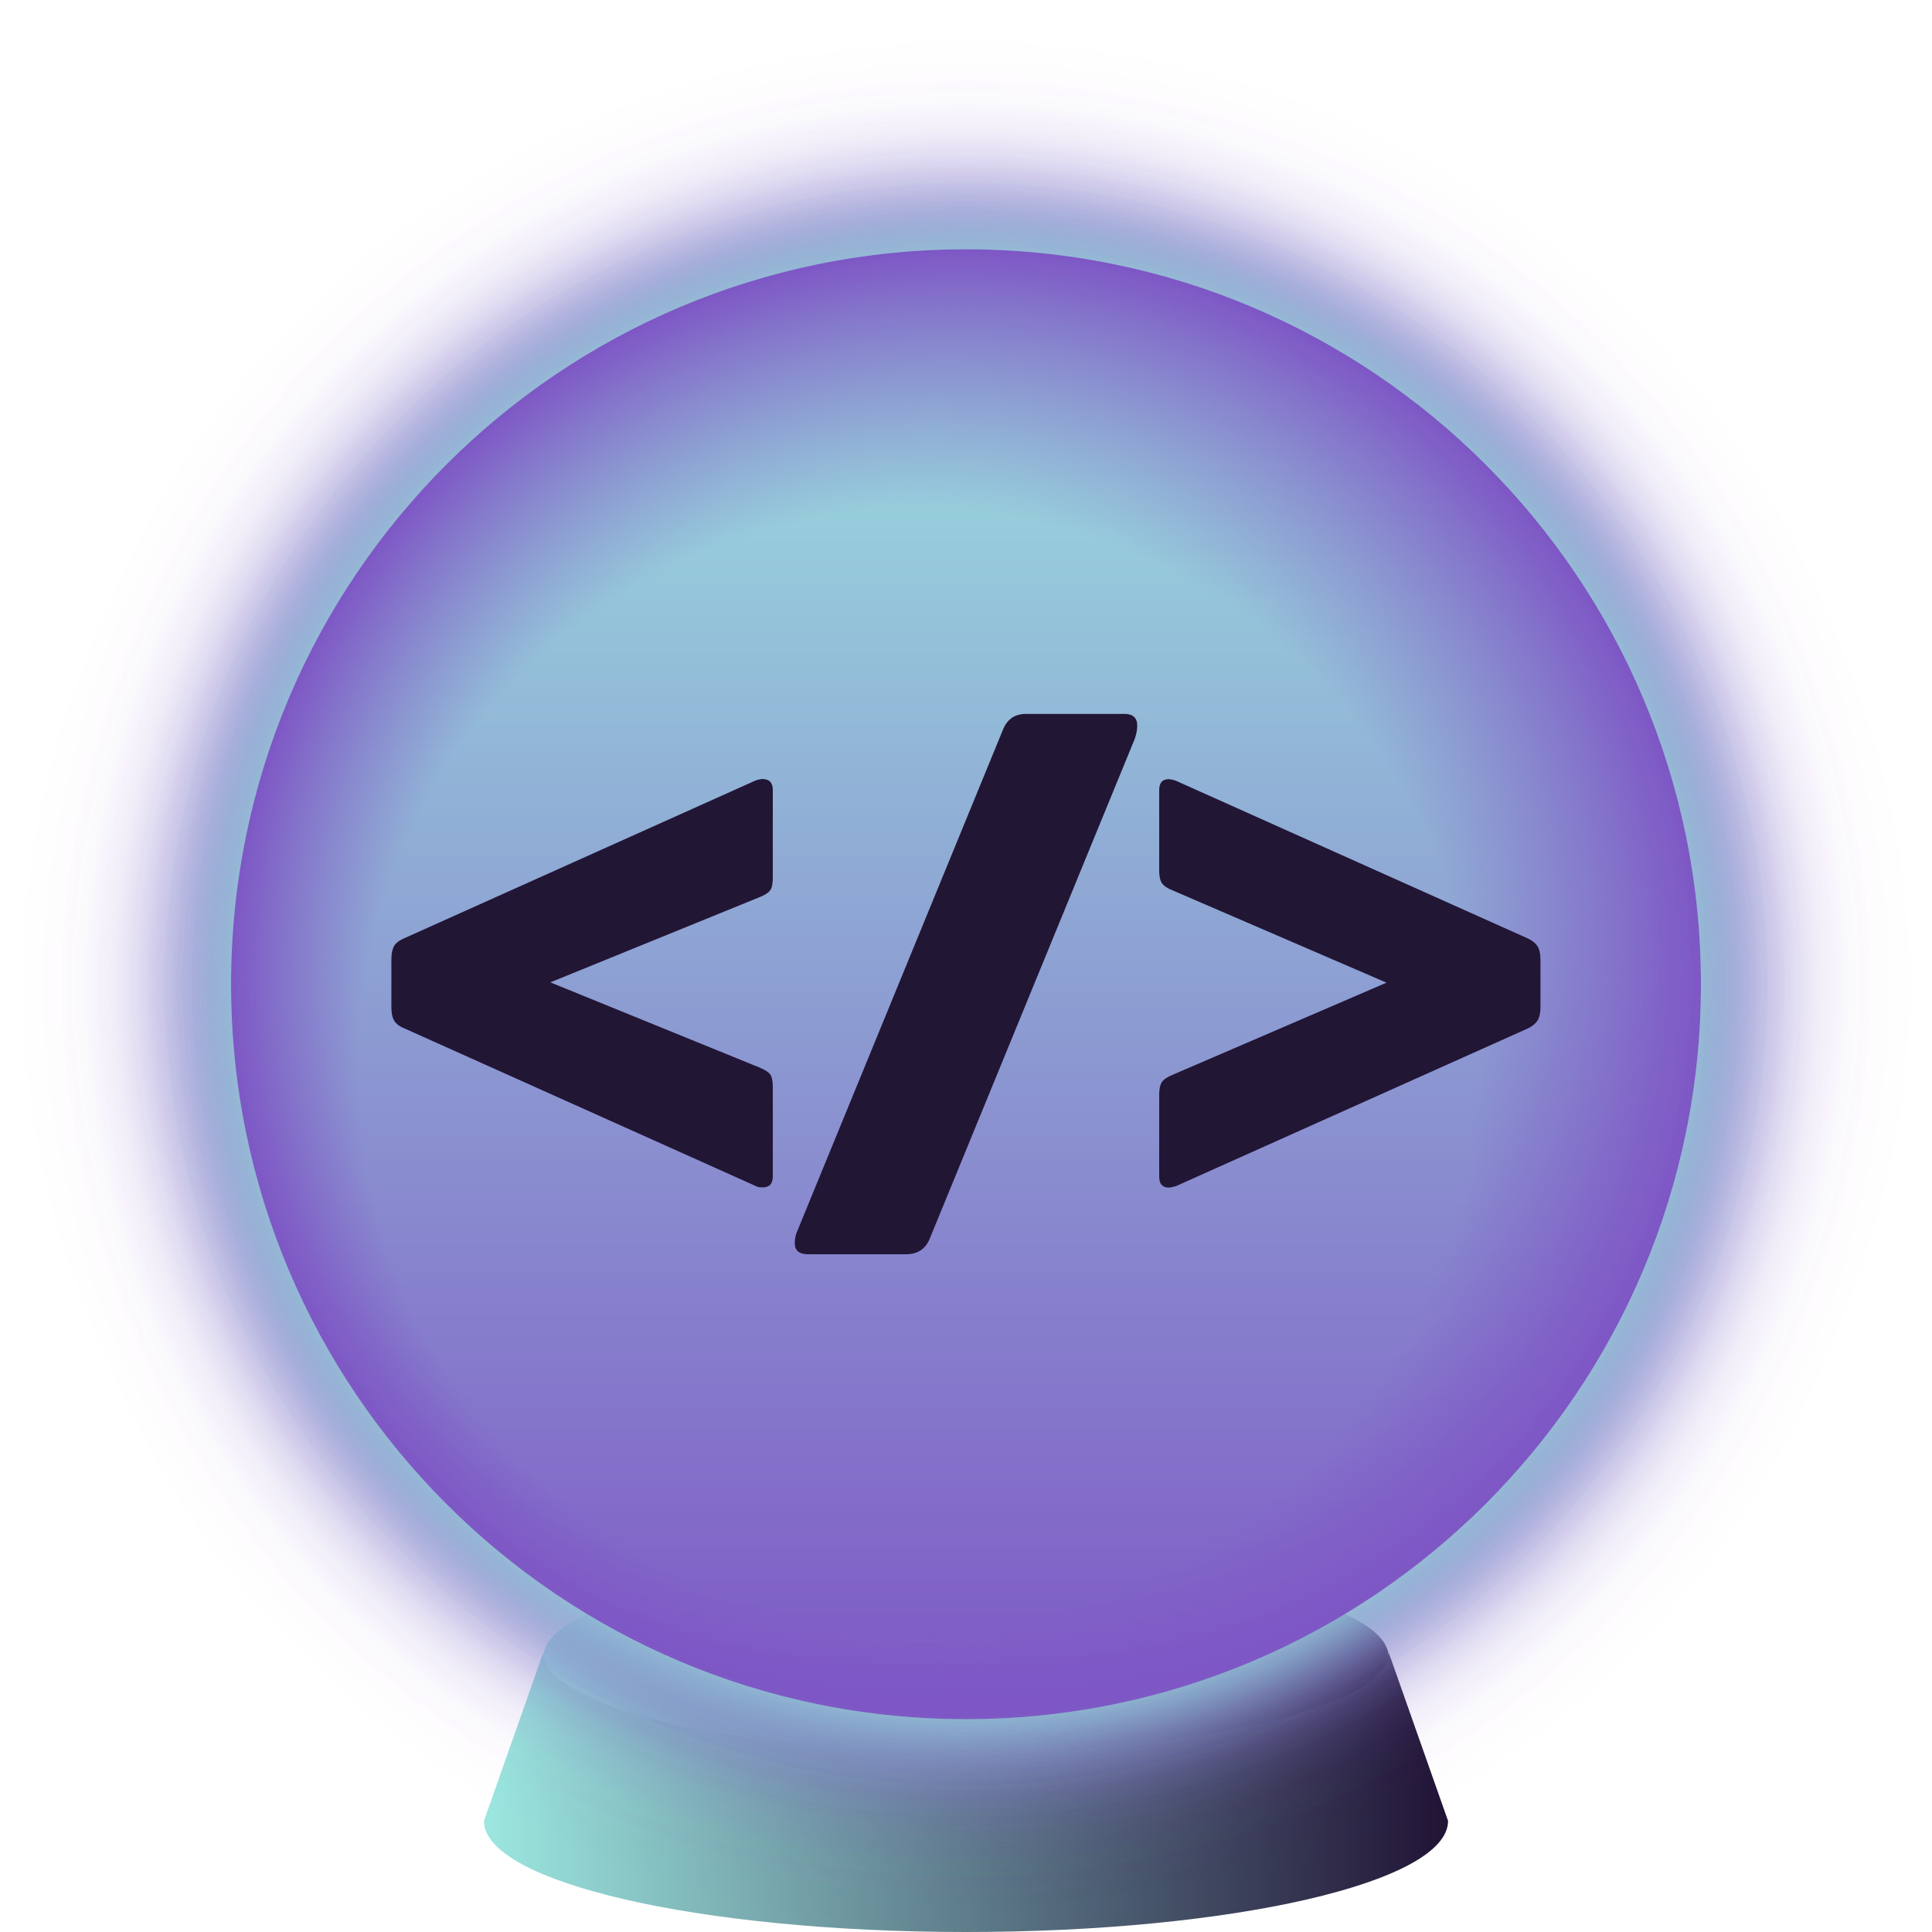
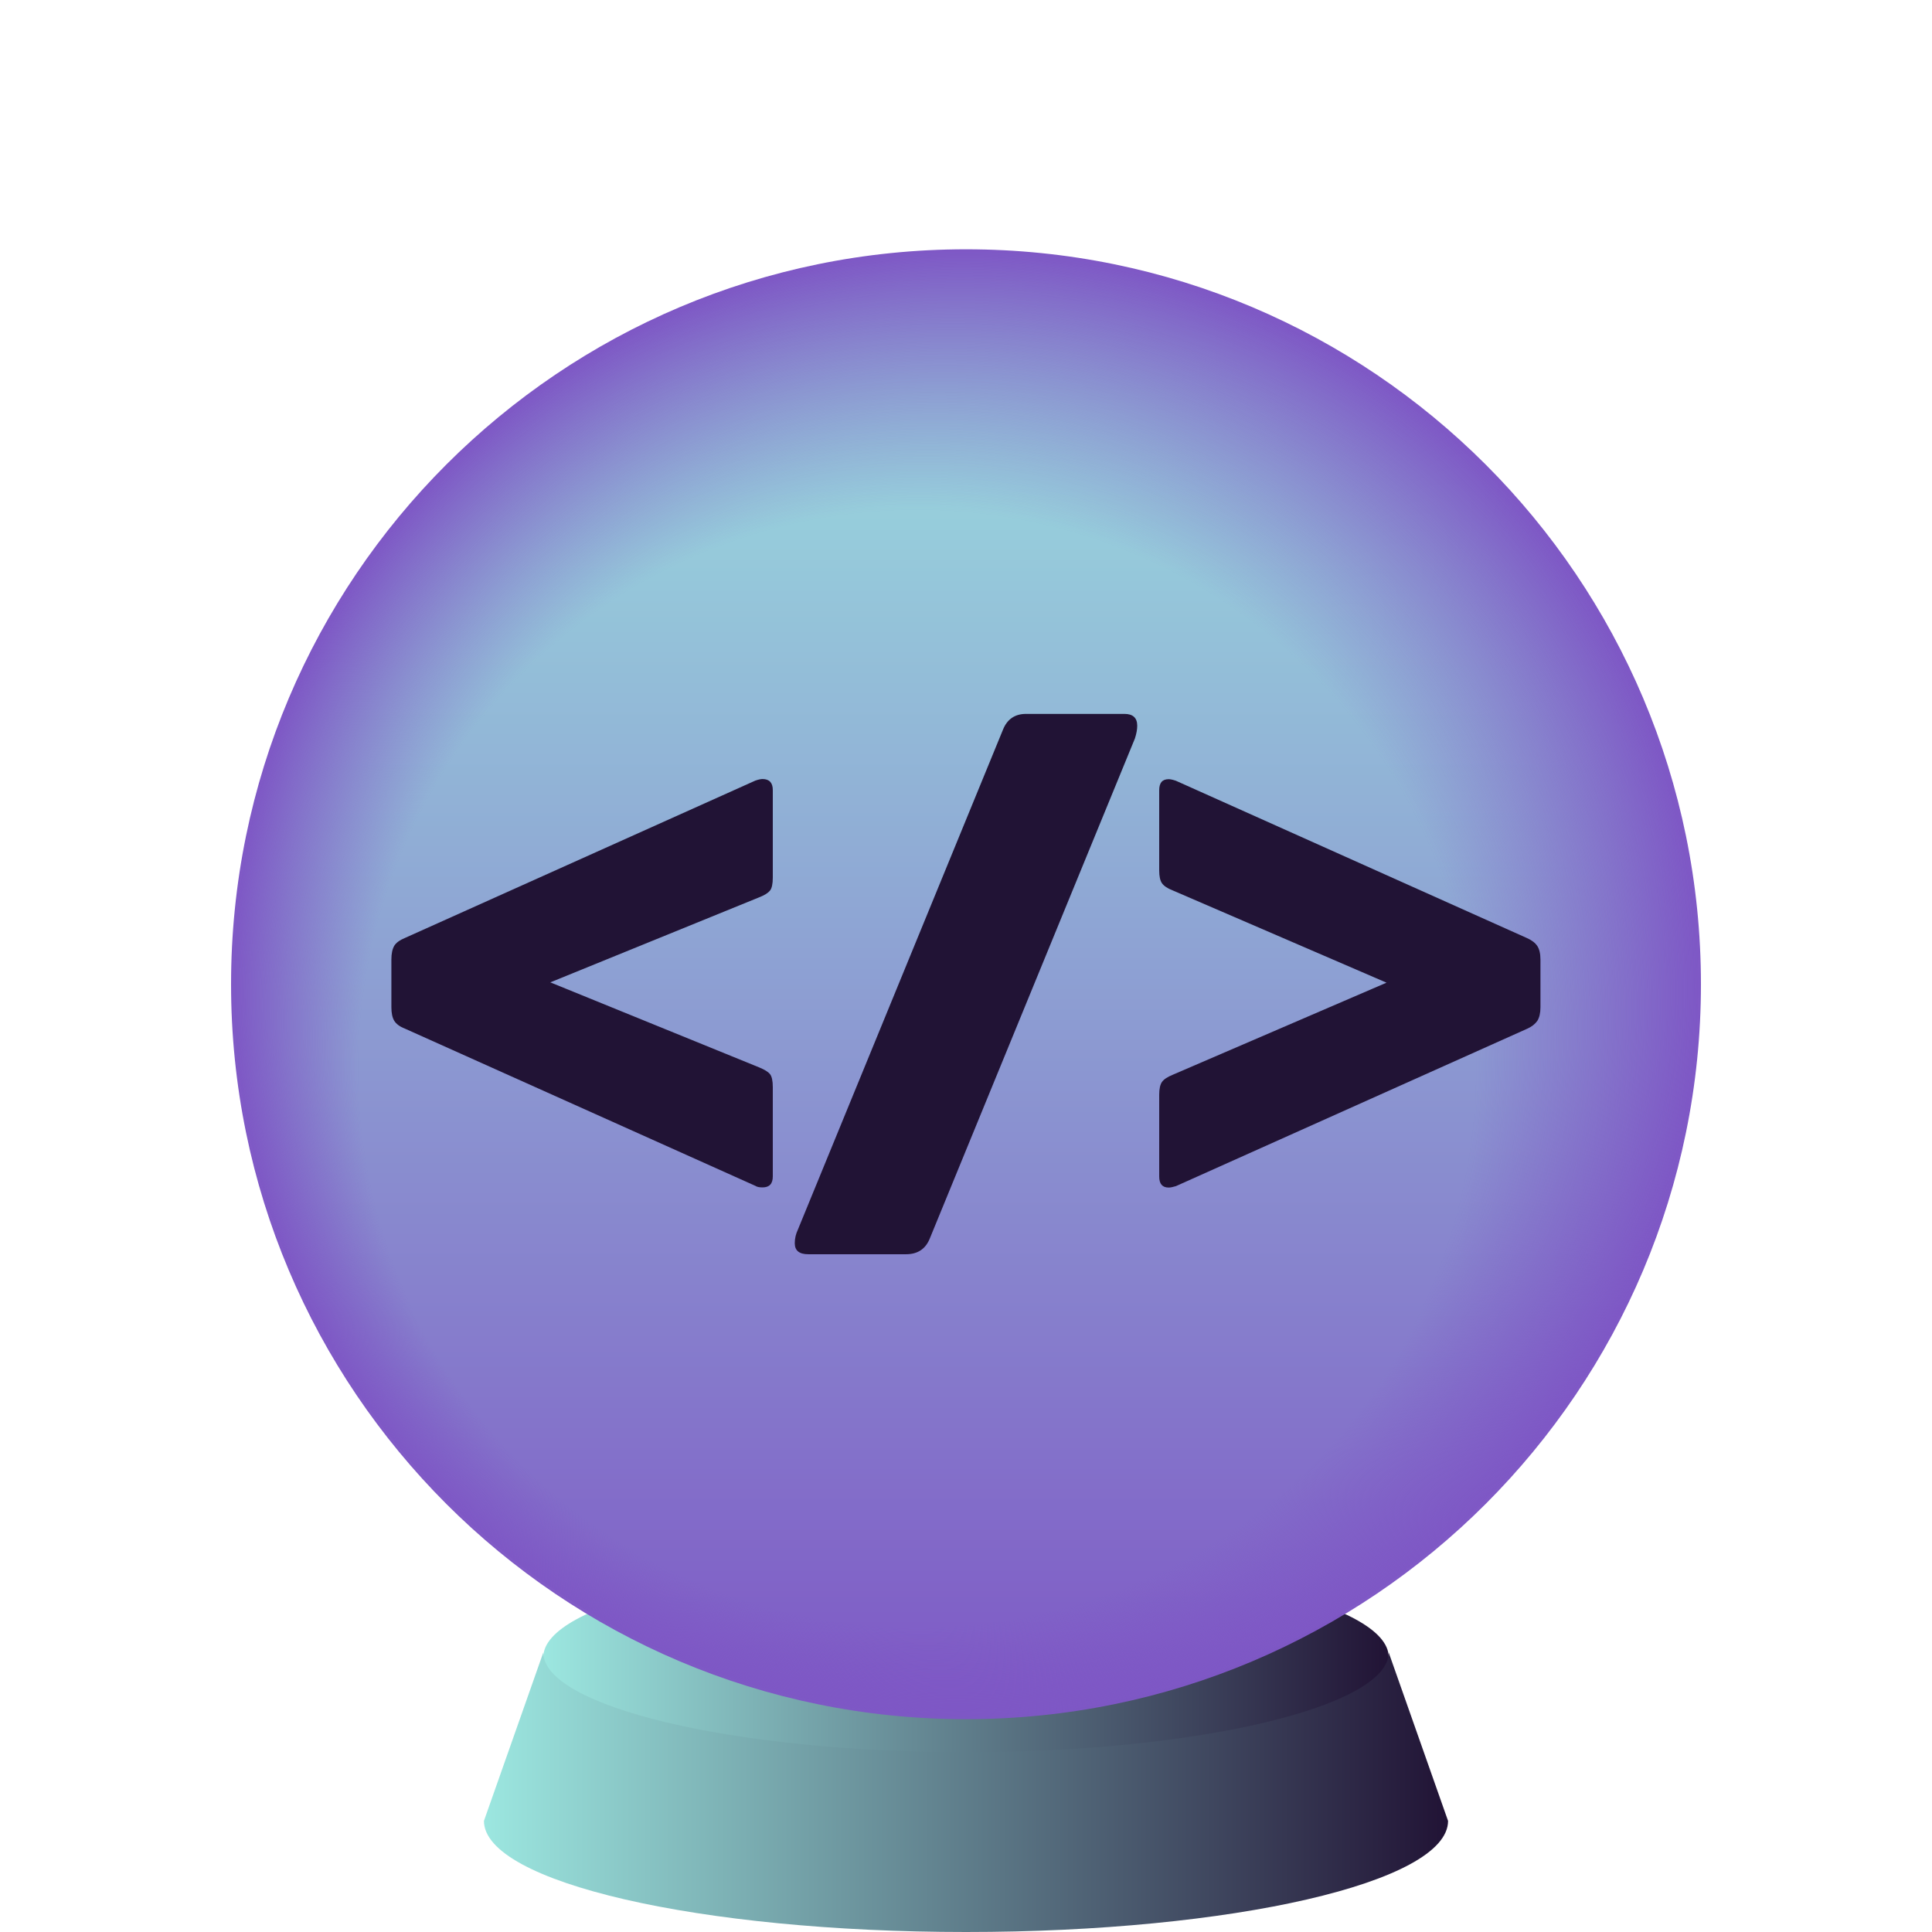
<svg xmlns="http://www.w3.org/2000/svg" viewBox="0 0 1240 1240" preserveAspectRatio="xMidYMid meet">
  <style type="text/css">
	.st0{fill:url(#stand-top_00000055686327953781473870000010883305250272431034_);}
	.st1{fill:url(#stand-edge_00000169526702080790976160000018282116651632263840_);}
	.st2{fill:url(#color_00000005260586760315488230000007079342015366036636_);}
	.st3{fill:url(#shade_00000075145509937654004850000011546035214644081302_);}
	.st4{fill:#211335;}
+ 
	#ball {
-                 filter:
-                     drop-shadow(0 0 2.5em rgb(156, 231, 224))
-                     drop-shadow(0 0 2.5em rgb(126, 87, 197))
-                     drop-shadow(0 0 2.5em rgb(126, 87, 197));
-             }
+     	animation: 4s linear infinite glow;
+ 	}
+ 
+ 	@keyframes glow {
+ 		50% {
+ 			filter:
+ 				drop-shadow(0 0 2.5em rgb(156, 231, 224))
+ 				drop-shadow(0 0 2.5em rgb(126, 87, 197))
+ 				drop-shadow(0 0 2.5em rgb(126, 87, 197));
+ 		}
+ 		0%, 100% {
+ 			filter:
+ 				drop-shadow(0 0 2.5em rgba(156, 231, 224), 0.5)
+ 				drop-shadow(0 0 3em rgba(126, 87, 197), 0.25)
+ 				drop-shadow(0 0 3em rgba(126, 87, 197), 0.25);
+ 		}
+ 	}
+ 
+ 	#content {
+     	animation: 2s linear infinite float, 4s linear infinite fade;
+ 	}
+ 
+ 	@keyframes float {
+ 		50% {
+ 			transform: translate(0, 1em);
+ 		}
+ 		0%, 100% {
+ 			transform: translate(0, -1em);
+ 		}
+ 	}
+ 
+ 	@keyframes fade {
+ 		50% {
+ 			opacity: 75%;
+ 		}
+ 		0%, 100% {
+ 			opacity: 50%;
+ 		}
+ 	}
</style>
  <g id="stand">
    <g id="top">
      <linearGradient id="stand-top_00000182489466517992492720000007794189284561162156_" gradientUnits="userSpaceOnUse" x1="348.73" y1="334.4" x2="891.27" y2="334.4" gradientTransform="matrix(1 0 0 -1 0 1398)">
        <stop offset="0" style="stop-color:#9CE7E0" />
        <stop offset="1" style="stop-color:#211335" />
      </linearGradient>
      <ellipse id="stand-top" style="fill:url(#stand-top_00000182489466517992492720000007794189284561162156_);" cx="620" cy="1063.6" rx="271.3" ry="62.5" />
    </g>
    <g id="edge">
      <linearGradient id="stand-edge_00000104689417857438419550000014869483876826429095_" gradientUnits="userSpaceOnUse" x1="310.6" y1="247.72" x2="929.4" y2="247.72" gradientTransform="matrix(1 0 0 -1 0 1398)">
        <stop offset="0" style="stop-color:#9CE7E0" />
        <stop offset="1" style="stop-color:#211335" />
      </linearGradient>
      <path id="stand-edge" style="fill:url(#stand-edge_00000104689417857438419550000014869483876826429095_);" d="M891.3,1060.6    c0,34.5-121.5,64-271.3,64s-271.3-29.4-271.3-64l-38.1,108.1c0,39.4,138.5,71.3,309.4,71.3s309.4-31.9,309.4-71.3L891.3,1060.6z" />
    </g>
  </g>
  <g id="ball">
    <linearGradient id="color_00000036935489068308917570000014001646261693772682_" gradientUnits="userSpaceOnUse" x1="620" y1="294.68" x2="620" y2="1238" gradientTransform="matrix(1 0 0 -1 0 1398)">
      <stop offset="0" style="stop-color:#7E57C5" />
      <stop offset="1" style="stop-color:#9CE7E0" />
    </linearGradient>
    <circle id="color" style="fill:url(#color_00000036935489068308917570000014001646261693772682_);" cx="620" cy="631.7" r="470" />
    <radialGradient id="shade_00000133509109914943273820000018238021431908968339_" cx="620" cy="766.34" r="471.66" fx="488.83" fy="539.53" gradientTransform="matrix(1 0 0 -1 0 1398)" gradientUnits="userSpaceOnUse">
      <stop offset="0.76" style="stop-color:#7E57C5;stop-opacity:0" />
      <stop offset="1" style="stop-color:#7E57C5" />
    </radialGradient>
    <circle id="shade" style="fill:url(#shade_00000133509109914943273820000018238021431908968339_);" cx="620" cy="631.7" r="471.7" />
    <g id="content">
      <path class="st4" d="M510.1,797.9c0-3.1,0.7-5.9,2-8.7l131.6-320.8c2.7-6.8,7.7-10.2,14.8-10.2h63.2c5.4,0,8.2,2.5,8.2,7.6    c0,2.4-0.5,5.1-1.5,8.2L596.8,794.8c-2.7,6.8-7.8,10.2-15.3,10.2h-62.7C513,805,510.1,802.7,510.1,797.9L510.1,797.9z" />
      <path class="st4" d="M259.9,660.2c-3.4-1.3-5.7-3.1-6.9-5.1c-1.2-2-1.8-4.9-1.8-8.7v-30.6c0-3.7,0.6-6.6,1.8-8.7    c1.2-2,3.5-3.7,6.9-5.1l224.9-101c2-0.7,3.6-1,4.6-1c4.4,0,6.6,2.4,6.6,7.1v56.1c0,4.1-0.6,6.9-1.8,8.4c-1.2,1.5-3.5,3-6.9,4.3    l-134.1,54.6l134.1,54.6c3.4,1.4,5.7,2.8,6.9,4.3s1.8,4.3,1.8,8.4V755c0,4.8-2.2,7.1-6.6,7.1c-2,0-3.6-0.3-4.6-1L259.9,660.2    L259.9,660.2z" />
      <path class="st4" d="M750.1,762.2c-4.1,0-6.1-2.4-6.1-7.1v-52.5c0-3.7,0.6-6.5,1.8-8.2c1.2-1.7,3.5-3.2,6.9-4.6l137.2-59.1    l-137.2-59.2c-3.4-1.3-5.7-2.9-6.9-4.6c-1.2-1.7-1.8-4.4-1.8-8.2v-51.5c0-4.8,2-7.1,6.1-7.1c1,0,2.5,0.3,4.6,1l225.4,101    c3.1,1.4,5.3,3.1,6.6,5.1c1.3,2,2,4.9,2,8.7v30.6c0,3.7-0.7,6.6-2,8.7c-1.4,2-3.6,3.8-6.6,5.1l-225.4,101    C752.7,761.9,751.2,762.2,750.1,762.2L750.1,762.2z" />
    </g>
  </g>
</svg>
